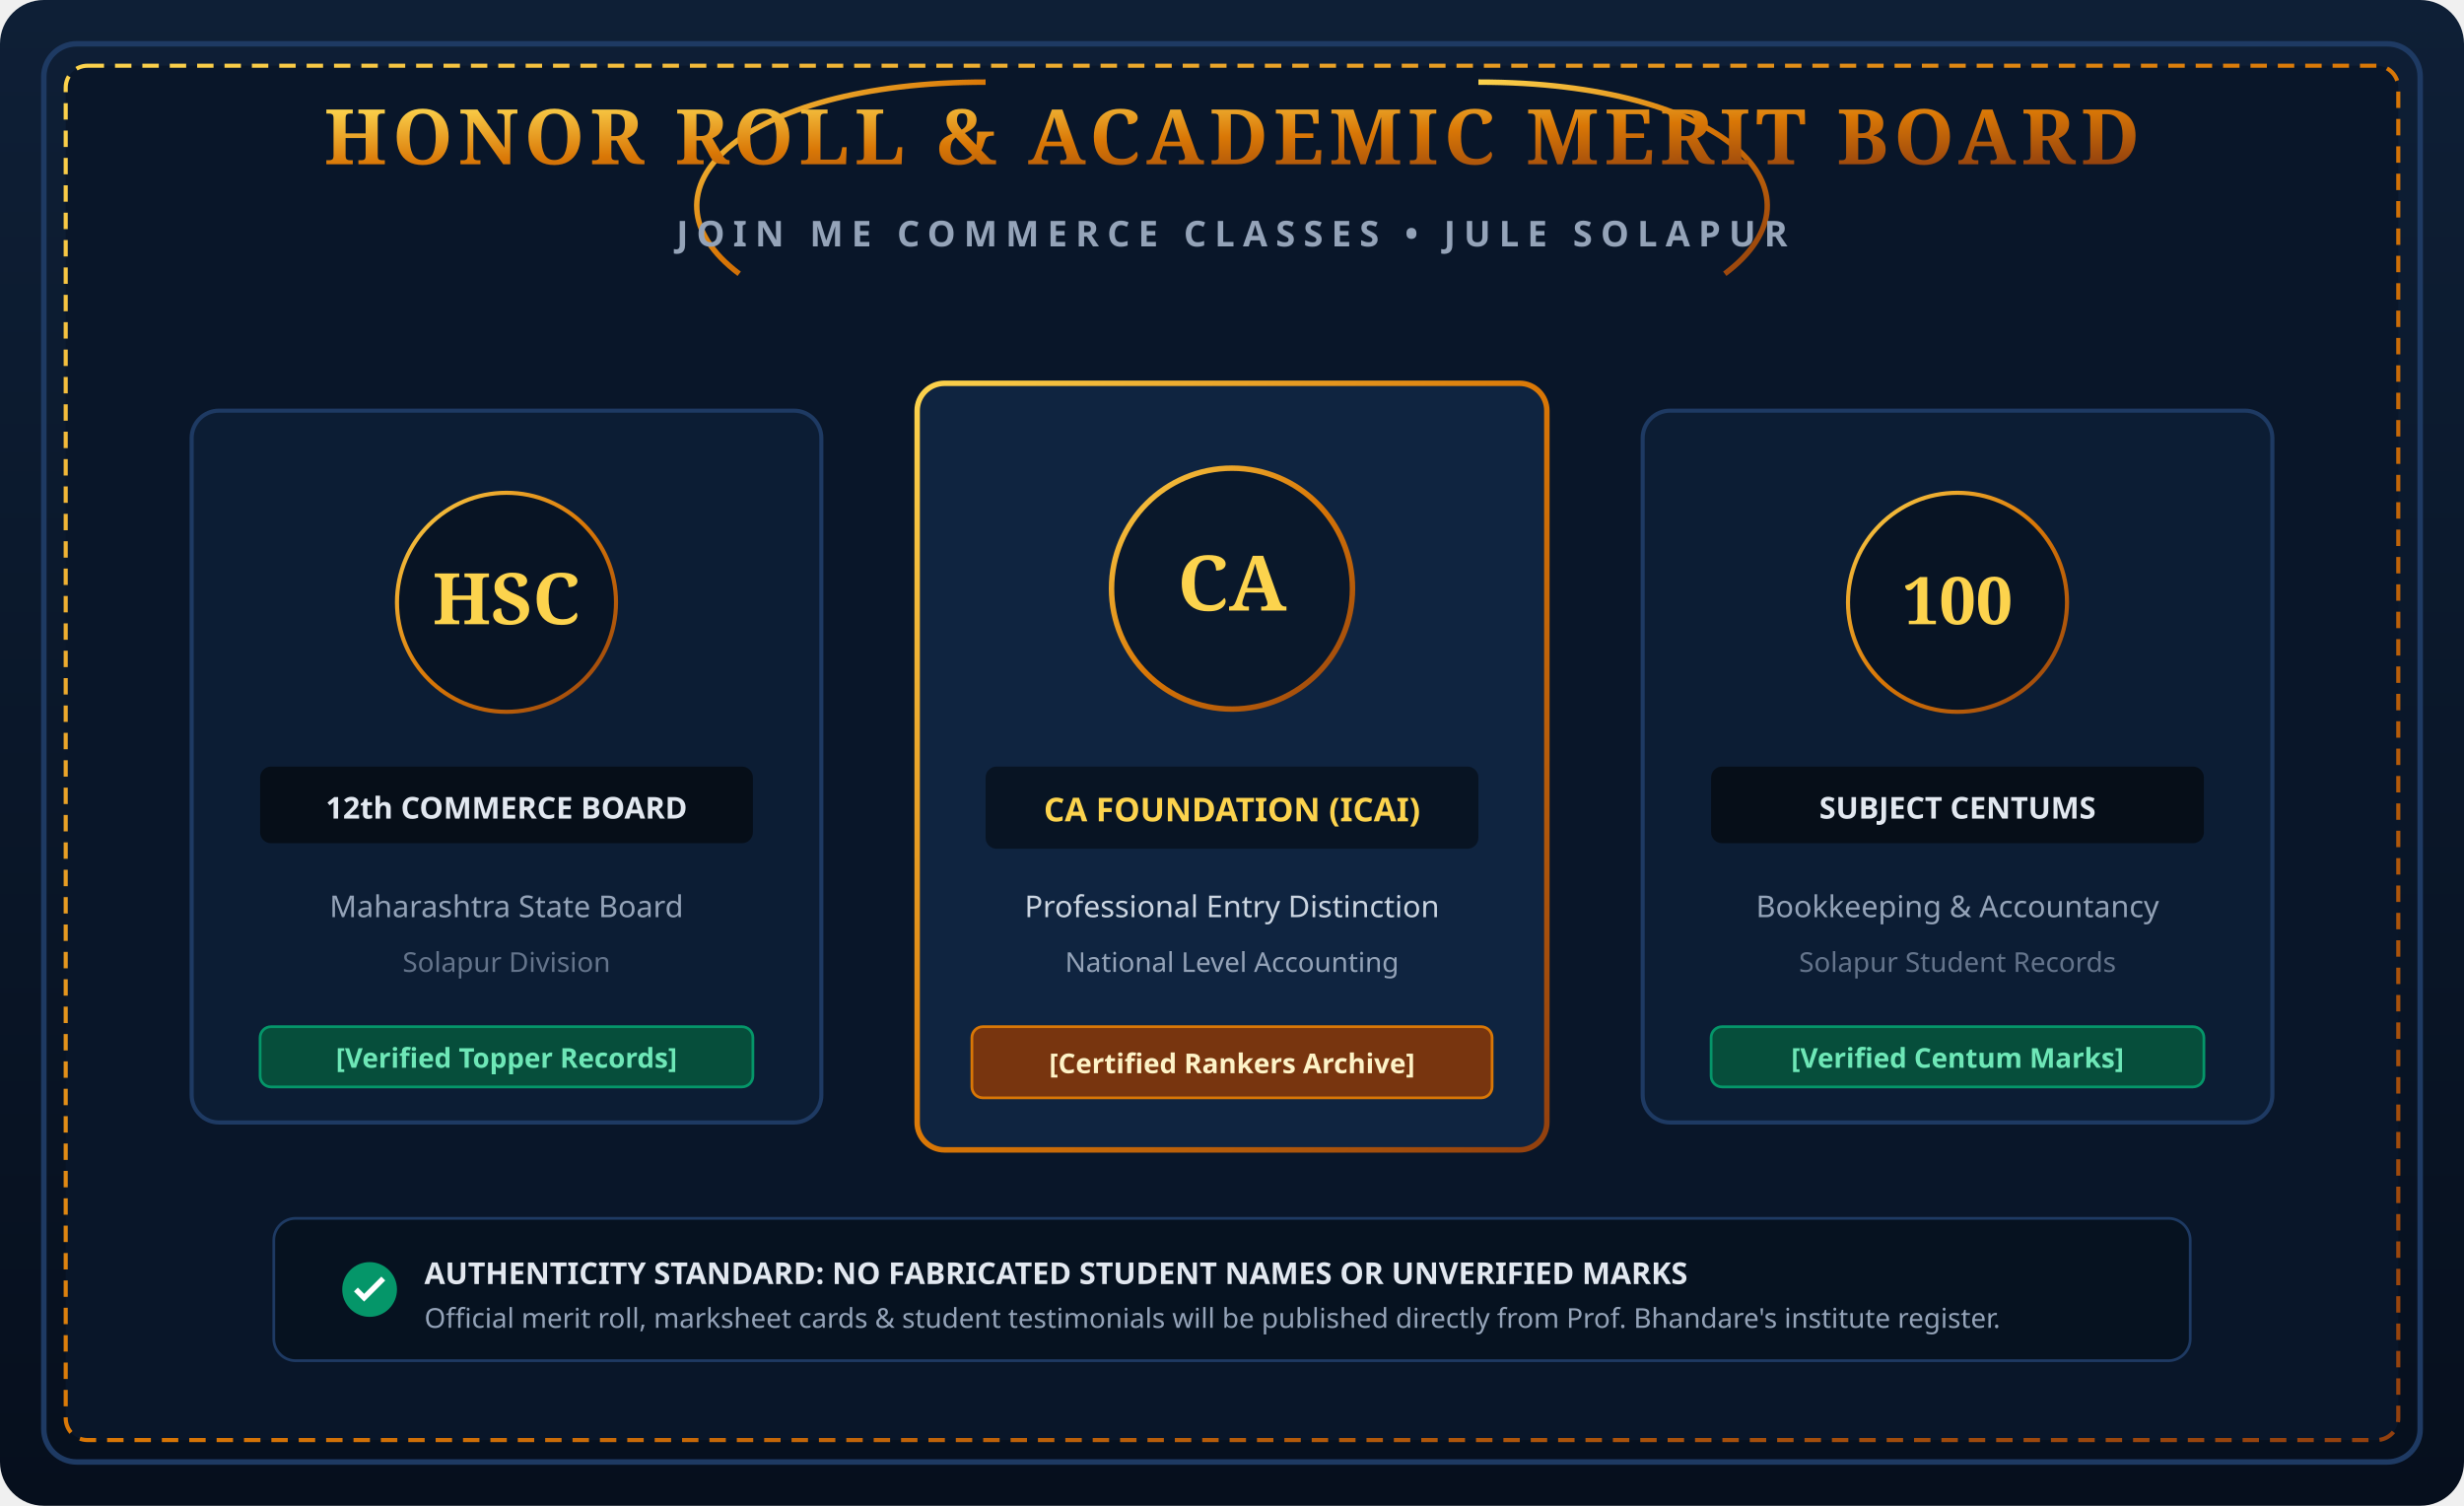
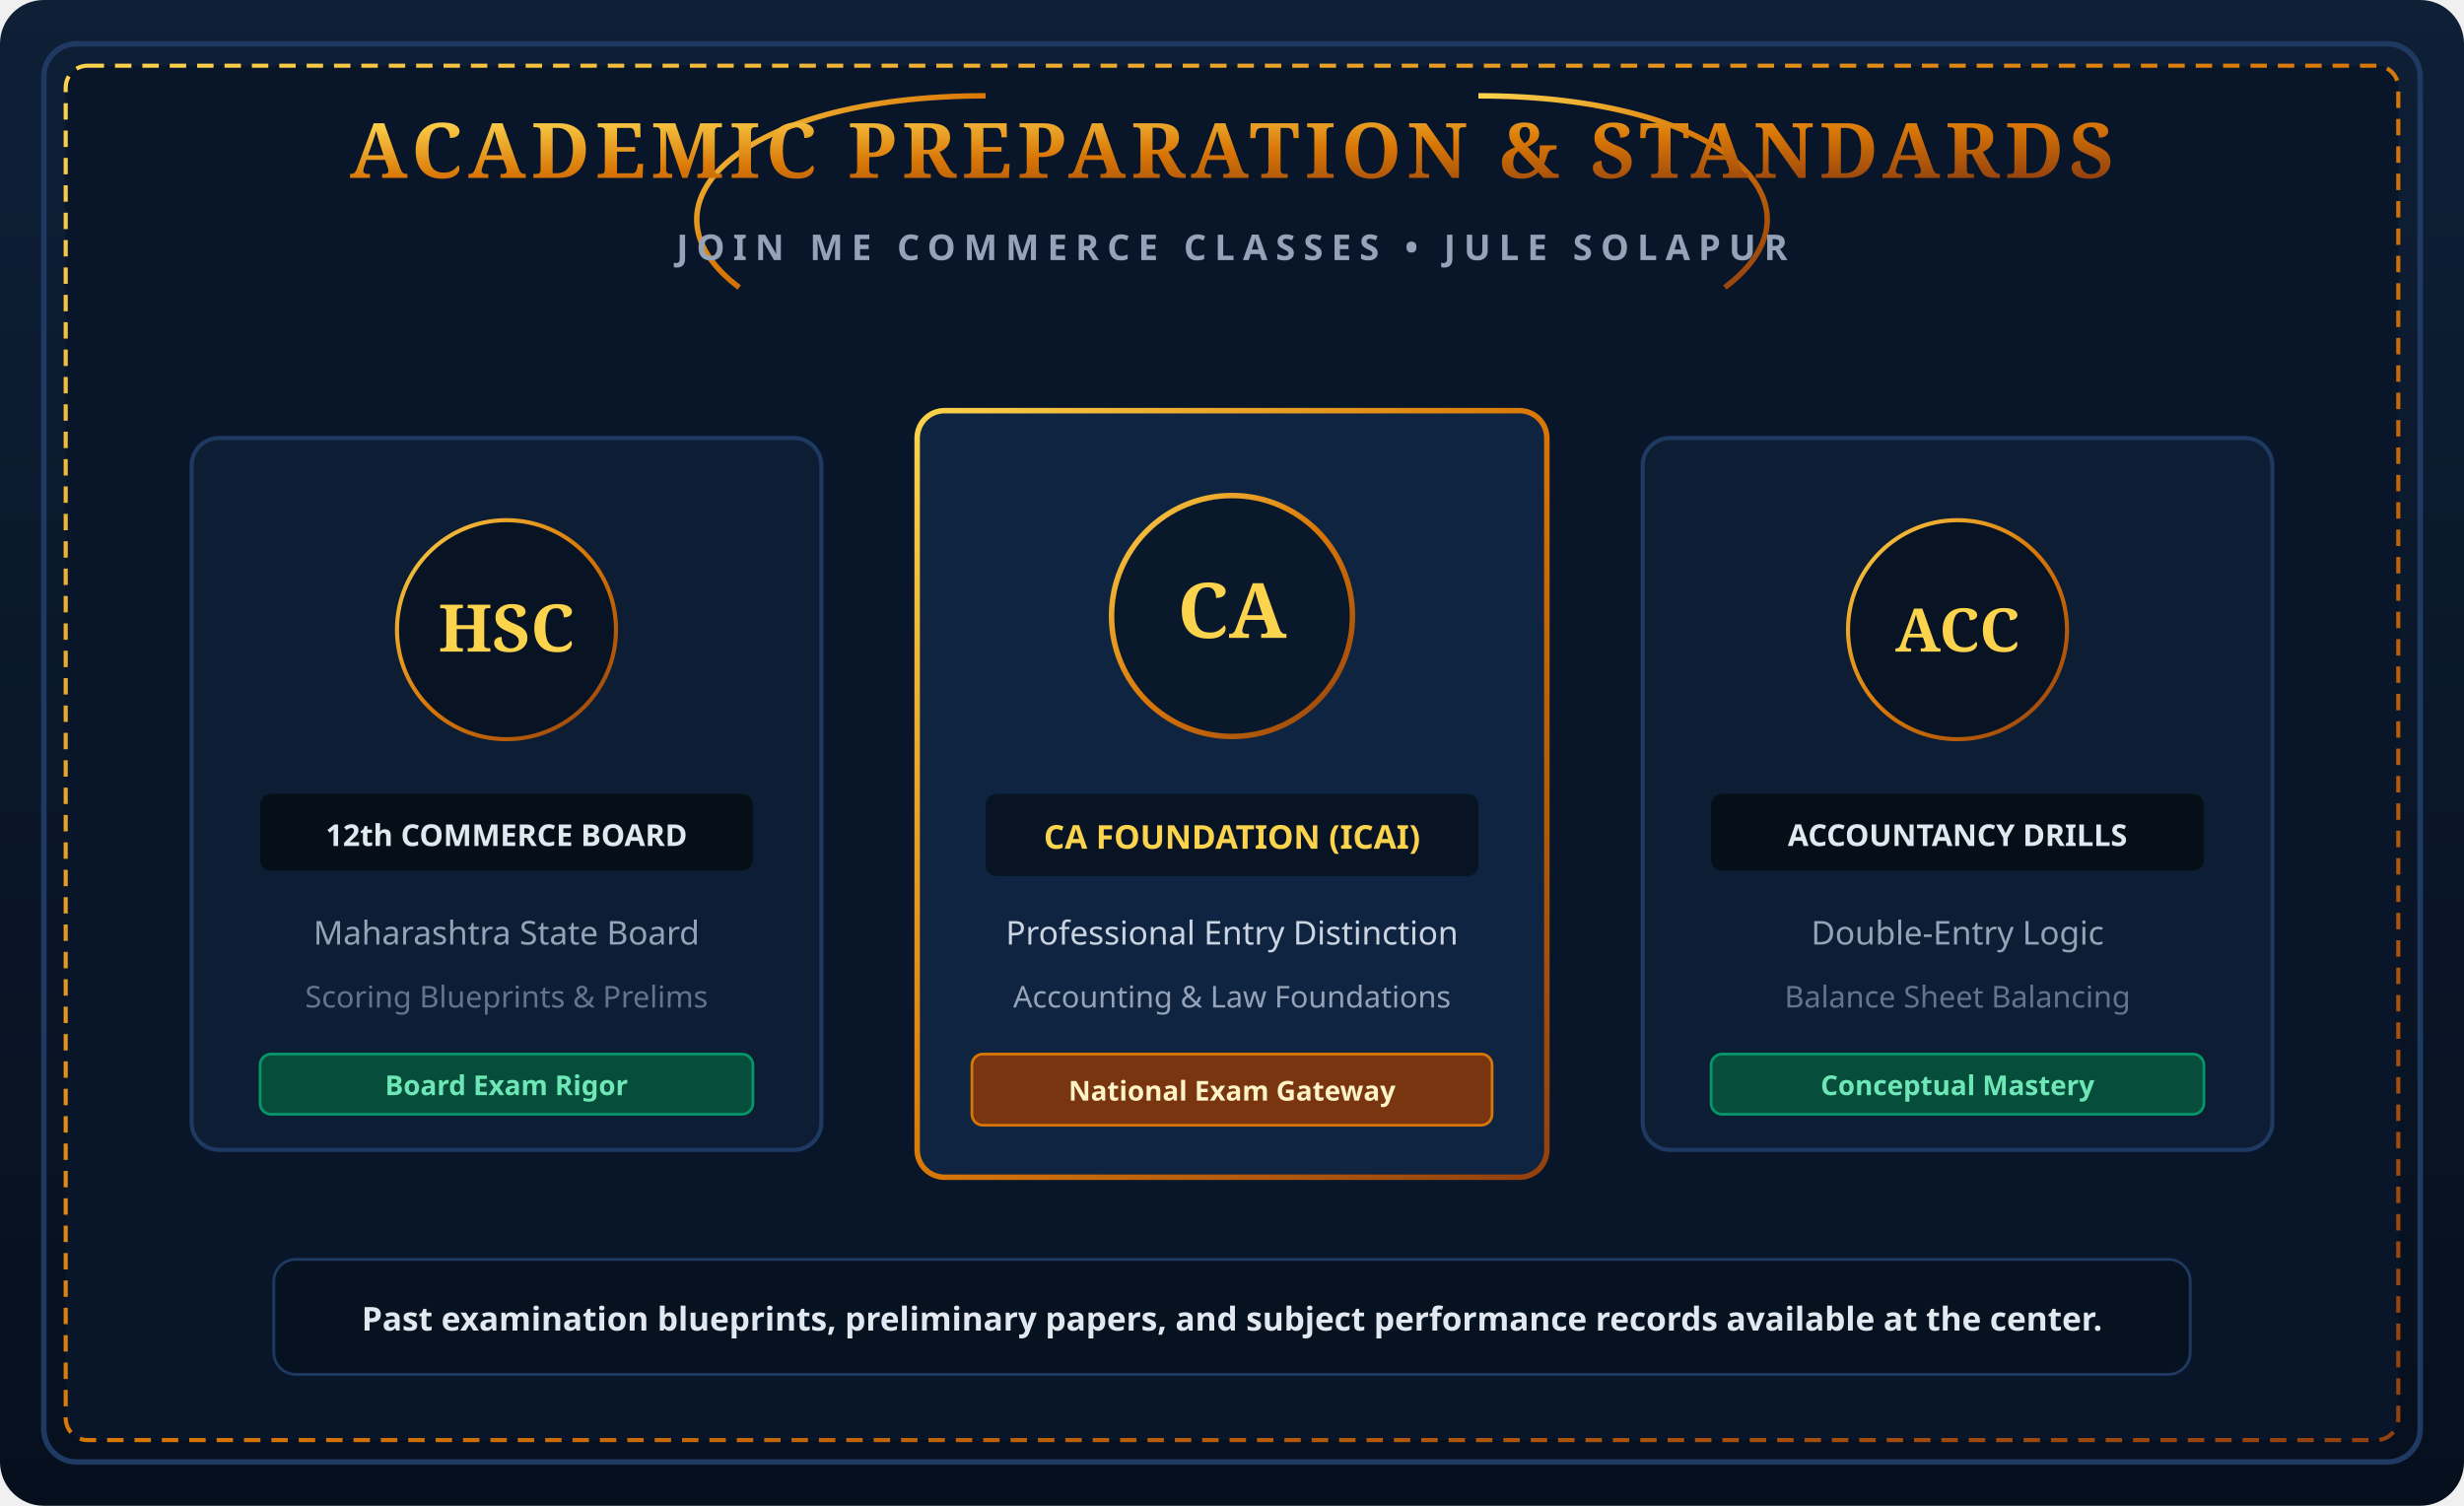
<svg xmlns="http://www.w3.org/2000/svg" viewBox="0 0 900 550" width="100%" height="100%">
  <defs>
    <linearGradient id="boardBg" x1="0%" y1="0%" x2="0%" y2="100%">
      <stop offset="0%" stop-color="#0E1F36" />
      <stop offset="100%" stop-color="#060F1D" />
    </linearGradient>
    <linearGradient id="meritGold" x1="0%" y1="0%" x2="100%" y2="100%">
      <stop offset="0%" stop-color="#FCD34D" />
      <stop offset="50%" stop-color="#D97706" />
      <stop offset="100%" stop-color="#92400E" />
    </linearGradient>
  </defs>
  <rect width="900" height="550" rx="16" fill="url(#boardBg)" />
  <rect x="16" y="16" width="868" height="518" rx="12" fill="none" stroke="#1E3A63" stroke-width="2" />
  <rect x="24" y="24" width="852" height="502" rx="8" fill="#091629" stroke="url(#meritGold)" stroke-width="1.5" stroke-dasharray="6 4" />
-   <g transform="translate(450, 90)">
+   <g transform="translate(450, 95)">
    <path d="M -180 10 C -220 -20, -180 -60, -90 -60" fill="none" stroke="url(#meritGold)" stroke-width="2" />
    <path d="M 180 10 C 220 -20, 180 -60, 90 -60" fill="none" stroke="url(#meritGold)" stroke-width="2" />
-     <text y="-30" font-family="'Playfair Display', serif" font-size="28" font-weight="700" fill="url(#meritGold)" text-anchor="middle" letter-spacing="2">
-       HONOR ROLL &amp; ACADEMIC MERIT BOARD
+     <text y="-30" font-family="'Playfair Display', Georgia, serif" font-size="28" font-weight="700" fill="url(#meritGold)" text-anchor="middle" letter-spacing="2">
+       ACADEMIC PREPARATION &amp; STANDARDS
    </text>
    <text y="0" font-family="'Plus Jakarta Sans', system-ui, sans-serif" font-size="13" font-weight="600" fill="#94A3B8" text-anchor="middle" letter-spacing="3">
      JOIN ME COMMERCE CLASSES • JULE SOLAPUR
    </text>
  </g>
-   <g transform="translate(70, 150)">
+   <g transform="translate(70, 160)">
    <rect width="230" height="260" rx="10" fill="#0C1D34" stroke="#1E3A63" stroke-width="1.5" />
    <circle cx="115" cy="70" r="40" fill="#081424" stroke="url(#meritGold)" stroke-width="1.5" />
-     <text x="115" y="78" font-family="'Playfair Display', serif" font-size="26" font-weight="700" fill="#FCD34D" text-anchor="middle">HSC</text>
+     <text x="115" y="78" font-family="'Playfair Display', serif" font-size="24" font-weight="700" fill="#FCD34D" text-anchor="middle">HSC</text>
    <rect x="25" y="130" width="180" height="28" rx="4" fill="#060E18" />
    <text x="115" y="149" font-family="'Plus Jakarta Sans', system-ui, sans-serif" font-size="11" font-weight="700" fill="#E2E8F0" text-anchor="middle">
      12th COMMERCE BOARD
    </text>
-     <text x="115" y="185" font-family="'Plus Jakarta Sans', system-ui, sans-serif" font-size="11" fill="#94A3B8" text-anchor="middle">
+     <text x="115" y="185" font-family="'Plus Jakarta Sans', system-ui, sans-serif" font-size="12" fill="#94A3B8" text-anchor="middle">
      Maharashtra State Board
    </text>
-     <text x="115" y="205" font-family="'Plus Jakarta Sans', system-ui, sans-serif" font-size="10" fill="#64748B" text-anchor="middle">
-       Solapur Division
+     <text x="115" y="208" font-family="'Plus Jakarta Sans', system-ui, sans-serif" font-size="11" fill="#64748B" text-anchor="middle">
+       Scoring Blueprints &amp; Prelims
    </text>
    <rect x="25" y="225" width="180" height="22" rx="4" fill="#064E3B" stroke="#059669" stroke-width="1" />
    <text x="115" y="240" font-family="'Plus Jakarta Sans', system-ui, sans-serif" font-size="10" font-weight="600" fill="#6EE7B7" text-anchor="middle">
-       [Verified Topper Records]
+       Board Exam Rigor
    </text>
  </g>
-   <g transform="translate(335, 140)">
+   <g transform="translate(335, 150)">
    <rect width="230" height="280" rx="10" fill="#0F2440" stroke="url(#meritGold)" stroke-width="2" />
    <circle cx="115" cy="75" r="44" fill="#0A182B" stroke="url(#meritGold)" stroke-width="2" />
    <text x="115" y="83" font-family="'Playfair Display', serif" font-size="28" font-weight="700" fill="#FCD34D" text-anchor="middle">CA</text>
    <rect x="25" y="140" width="180" height="30" rx="4" fill="#081423" />
    <text x="115" y="160" font-family="'Plus Jakarta Sans', system-ui, sans-serif" font-size="12" font-weight="700" fill="#FCD34D" text-anchor="middle">
      CA FOUNDATION (ICAI)
    </text>
-     <text x="115" y="195" font-family="'Plus Jakarta Sans', system-ui, sans-serif" font-size="11" fill="#CBD5E1" text-anchor="middle">
+     <text x="115" y="195" font-family="'Plus Jakarta Sans', system-ui, sans-serif" font-size="12" fill="#CBD5E1" text-anchor="middle">
      Professional Entry Distinction
    </text>
-     <text x="115" y="215" font-family="'Plus Jakarta Sans', system-ui, sans-serif" font-size="10" fill="#94A3B8" text-anchor="middle">
-       National Level Accounting
+     <text x="115" y="218" font-family="'Plus Jakarta Sans', system-ui, sans-serif" font-size="11" fill="#94A3B8" text-anchor="middle">
+       Accounting &amp; Law Foundations
    </text>
    <rect x="20" y="235" width="190" height="26" rx="4" fill="#78350F" stroke="#D97706" stroke-width="1" />
    <text x="115" y="252" font-family="'Plus Jakarta Sans', system-ui, sans-serif" font-size="10" font-weight="700" fill="#FEF3C7" text-anchor="middle">
-       [Certified Rankers Archive]
+       National Exam Gateway
    </text>
  </g>
-   <g transform="translate(600, 150)">
+   <g transform="translate(600, 160)">
    <rect width="230" height="260" rx="10" fill="#0C1D34" stroke="#1E3A63" stroke-width="1.5" />
    <circle cx="115" cy="70" r="40" fill="#081424" stroke="url(#meritGold)" stroke-width="1.5" />
-     <text x="115" y="78" font-family="'Playfair Display', serif" font-size="24" font-weight="700" fill="#FCD34D" text-anchor="middle">100</text>
+     <text x="115" y="78" font-family="'Playfair Display', serif" font-size="22" font-weight="700" fill="#FCD34D" text-anchor="middle">ACC</text>
    <rect x="25" y="130" width="180" height="28" rx="4" fill="#060E18" />
    <text x="115" y="149" font-family="'Plus Jakarta Sans', system-ui, sans-serif" font-size="11" font-weight="700" fill="#E2E8F0" text-anchor="middle">
-       SUBJECT CENTUMS
+       ACCOUNTANCY DRILLS
    </text>
-     <text x="115" y="185" font-family="'Plus Jakarta Sans', system-ui, sans-serif" font-size="11" fill="#94A3B8" text-anchor="middle">
-       Bookkeeping &amp; Accountancy
+     <text x="115" y="185" font-family="'Plus Jakarta Sans', system-ui, sans-serif" font-size="12" fill="#94A3B8" text-anchor="middle">
+       Double-Entry Logic
    </text>
-     <text x="115" y="205" font-family="'Plus Jakarta Sans', system-ui, sans-serif" font-size="10" fill="#64748B" text-anchor="middle">
-       Solapur Student Records
+     <text x="115" y="208" font-family="'Plus Jakarta Sans', system-ui, sans-serif" font-size="11" fill="#64748B" text-anchor="middle">
+       Balance Sheet Balancing
    </text>
    <rect x="25" y="225" width="180" height="22" rx="4" fill="#064E3B" stroke="#059669" stroke-width="1" />
    <text x="115" y="240" font-family="'Plus Jakarta Sans', system-ui, sans-serif" font-size="10" font-weight="600" fill="#6EE7B7" text-anchor="middle">
-       [Verified Centum Marks]
+       Conceptual Mastery
    </text>
  </g>
-   <g transform="translate(100, 445)">
-     <rect width="700" height="52" rx="8" fill="#061220" stroke="#1E3A63" stroke-width="1" />
-     <circle cx="35" cy="26" r="10" fill="#059669" />
-     <path d="M 30 26 L 33 29 L 40 22" fill="none" stroke="#FFFFFF" stroke-width="2" />
-     <text x="55" y="24" font-family="'Plus Jakarta Sans', system-ui, sans-serif" font-size="11" font-weight="700" fill="#E2E8F0">
-       AUTHENTICITY STANDARD: NO FABRICATED STUDENT NAMES OR UNVERIFIED MARKS
-     </text>
-     <text x="55" y="40" font-family="'Plus Jakarta Sans', system-ui, sans-serif" font-size="10" fill="#94A3B8">
-       Official merit roll, marksheet cards &amp; student testimonials will be published directly from Prof. Bhandare's institute register.
+   <g transform="translate(100, 460)">
+     <rect width="700" height="42" rx="8" fill="#061220" stroke="#1E3A63" stroke-width="1" />
+     <text x="350" y="26" font-family="'Plus Jakarta Sans', system-ui, sans-serif" font-size="12" font-weight="600" fill="#E2E8F0" text-anchor="middle">
+       Past examination blueprints, preliminary papers, and subject performance records available at the center.
    </text>
  </g>
</svg>
